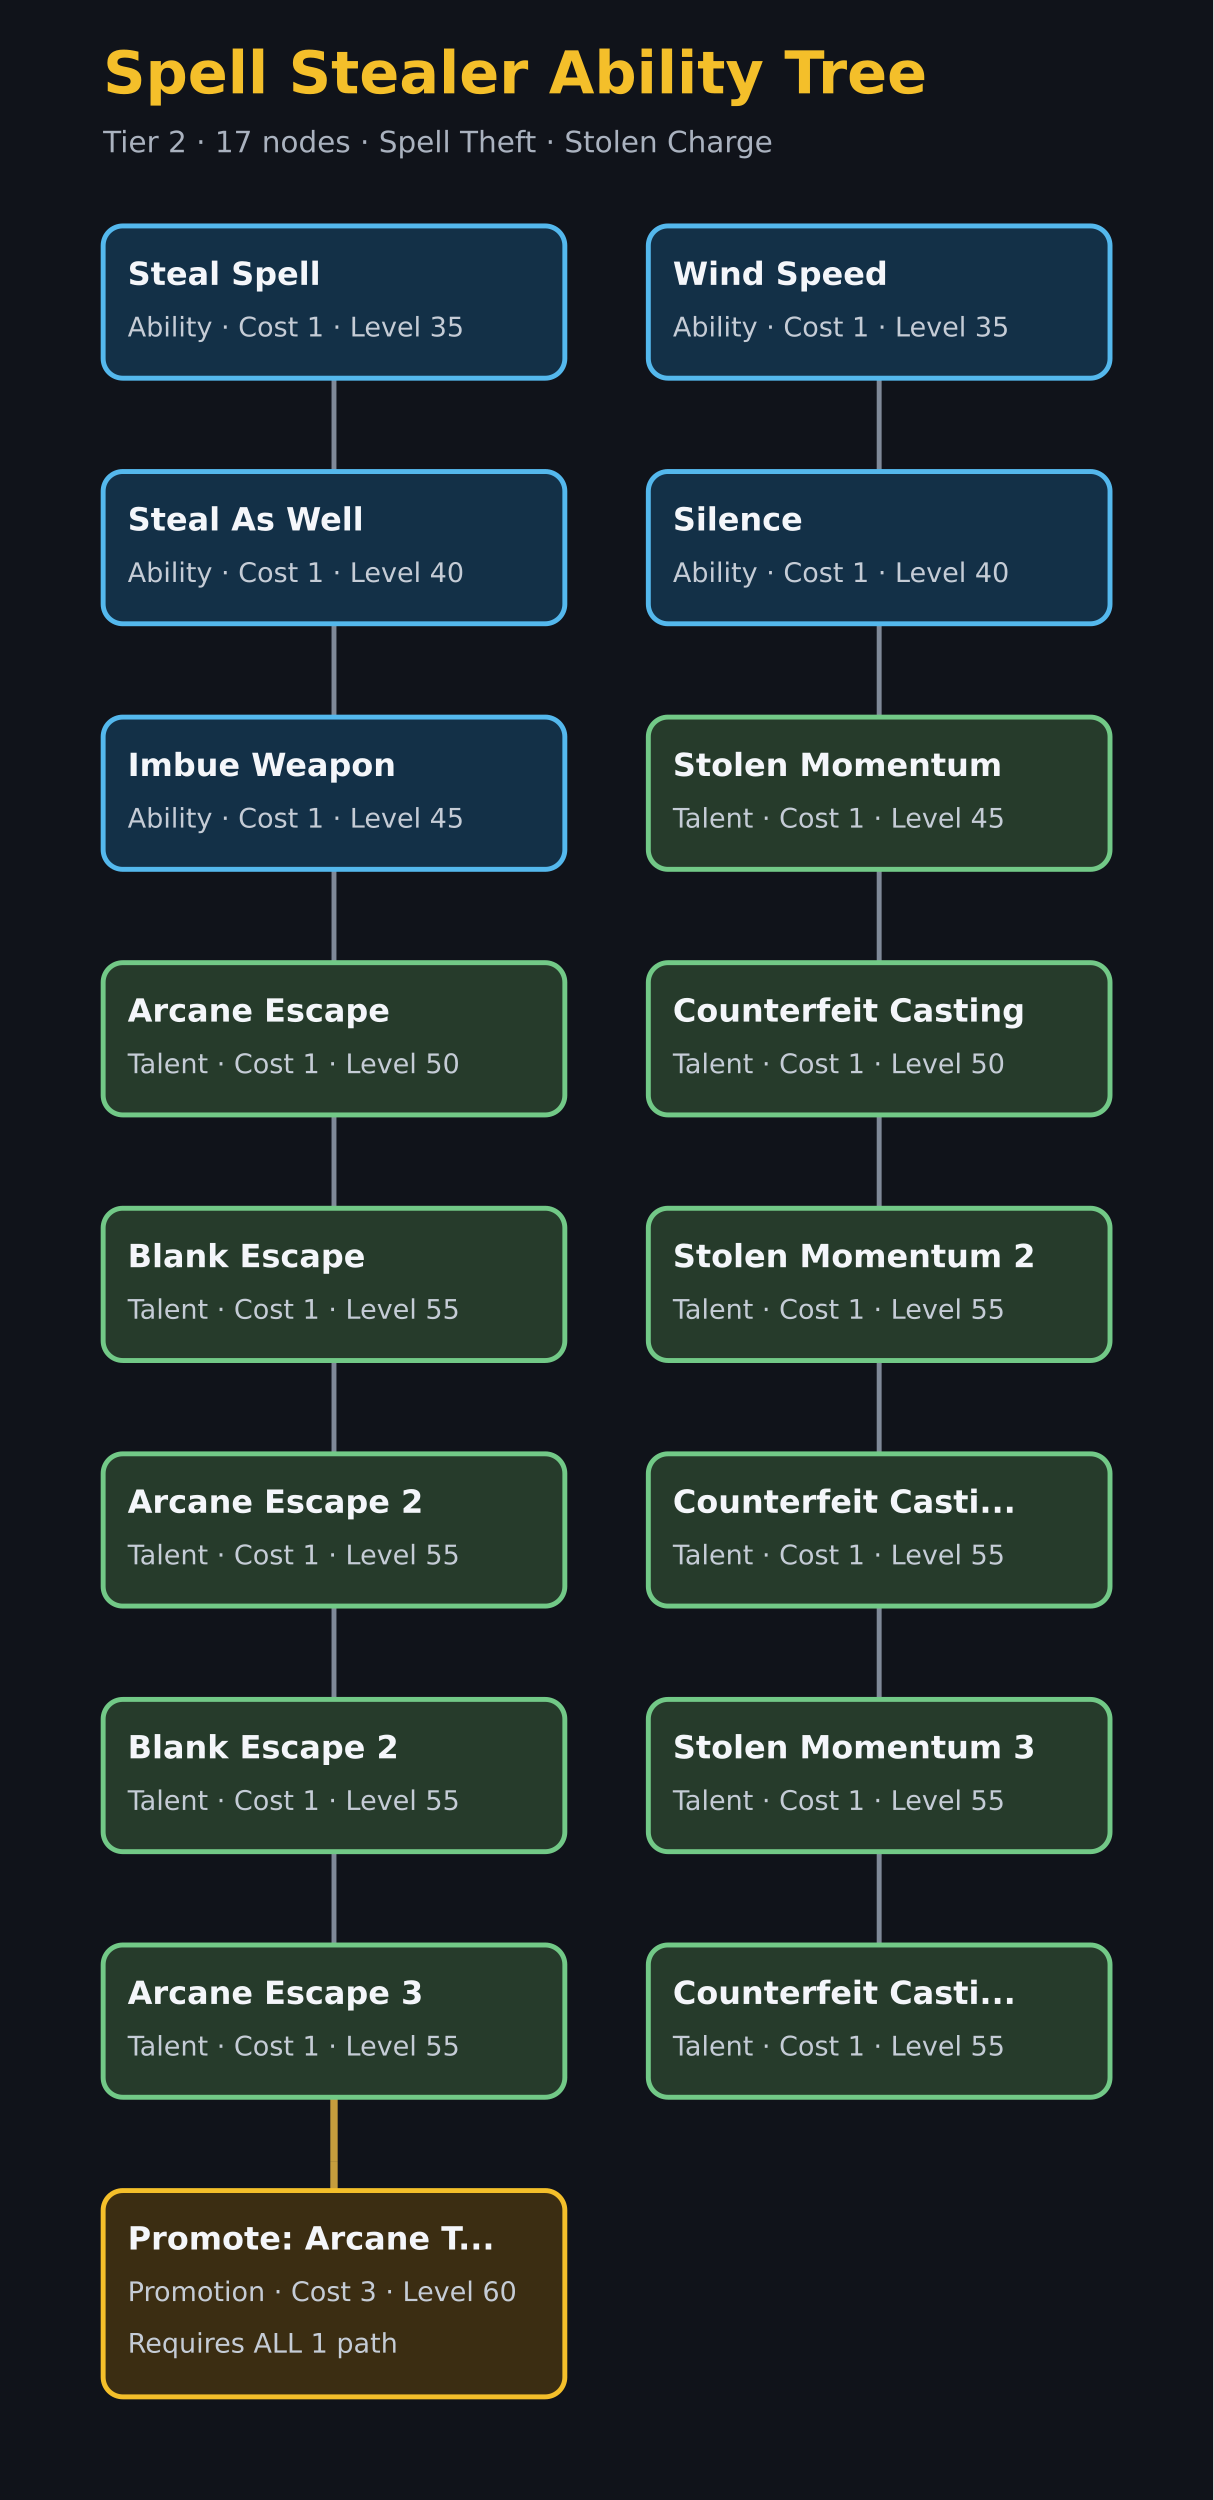
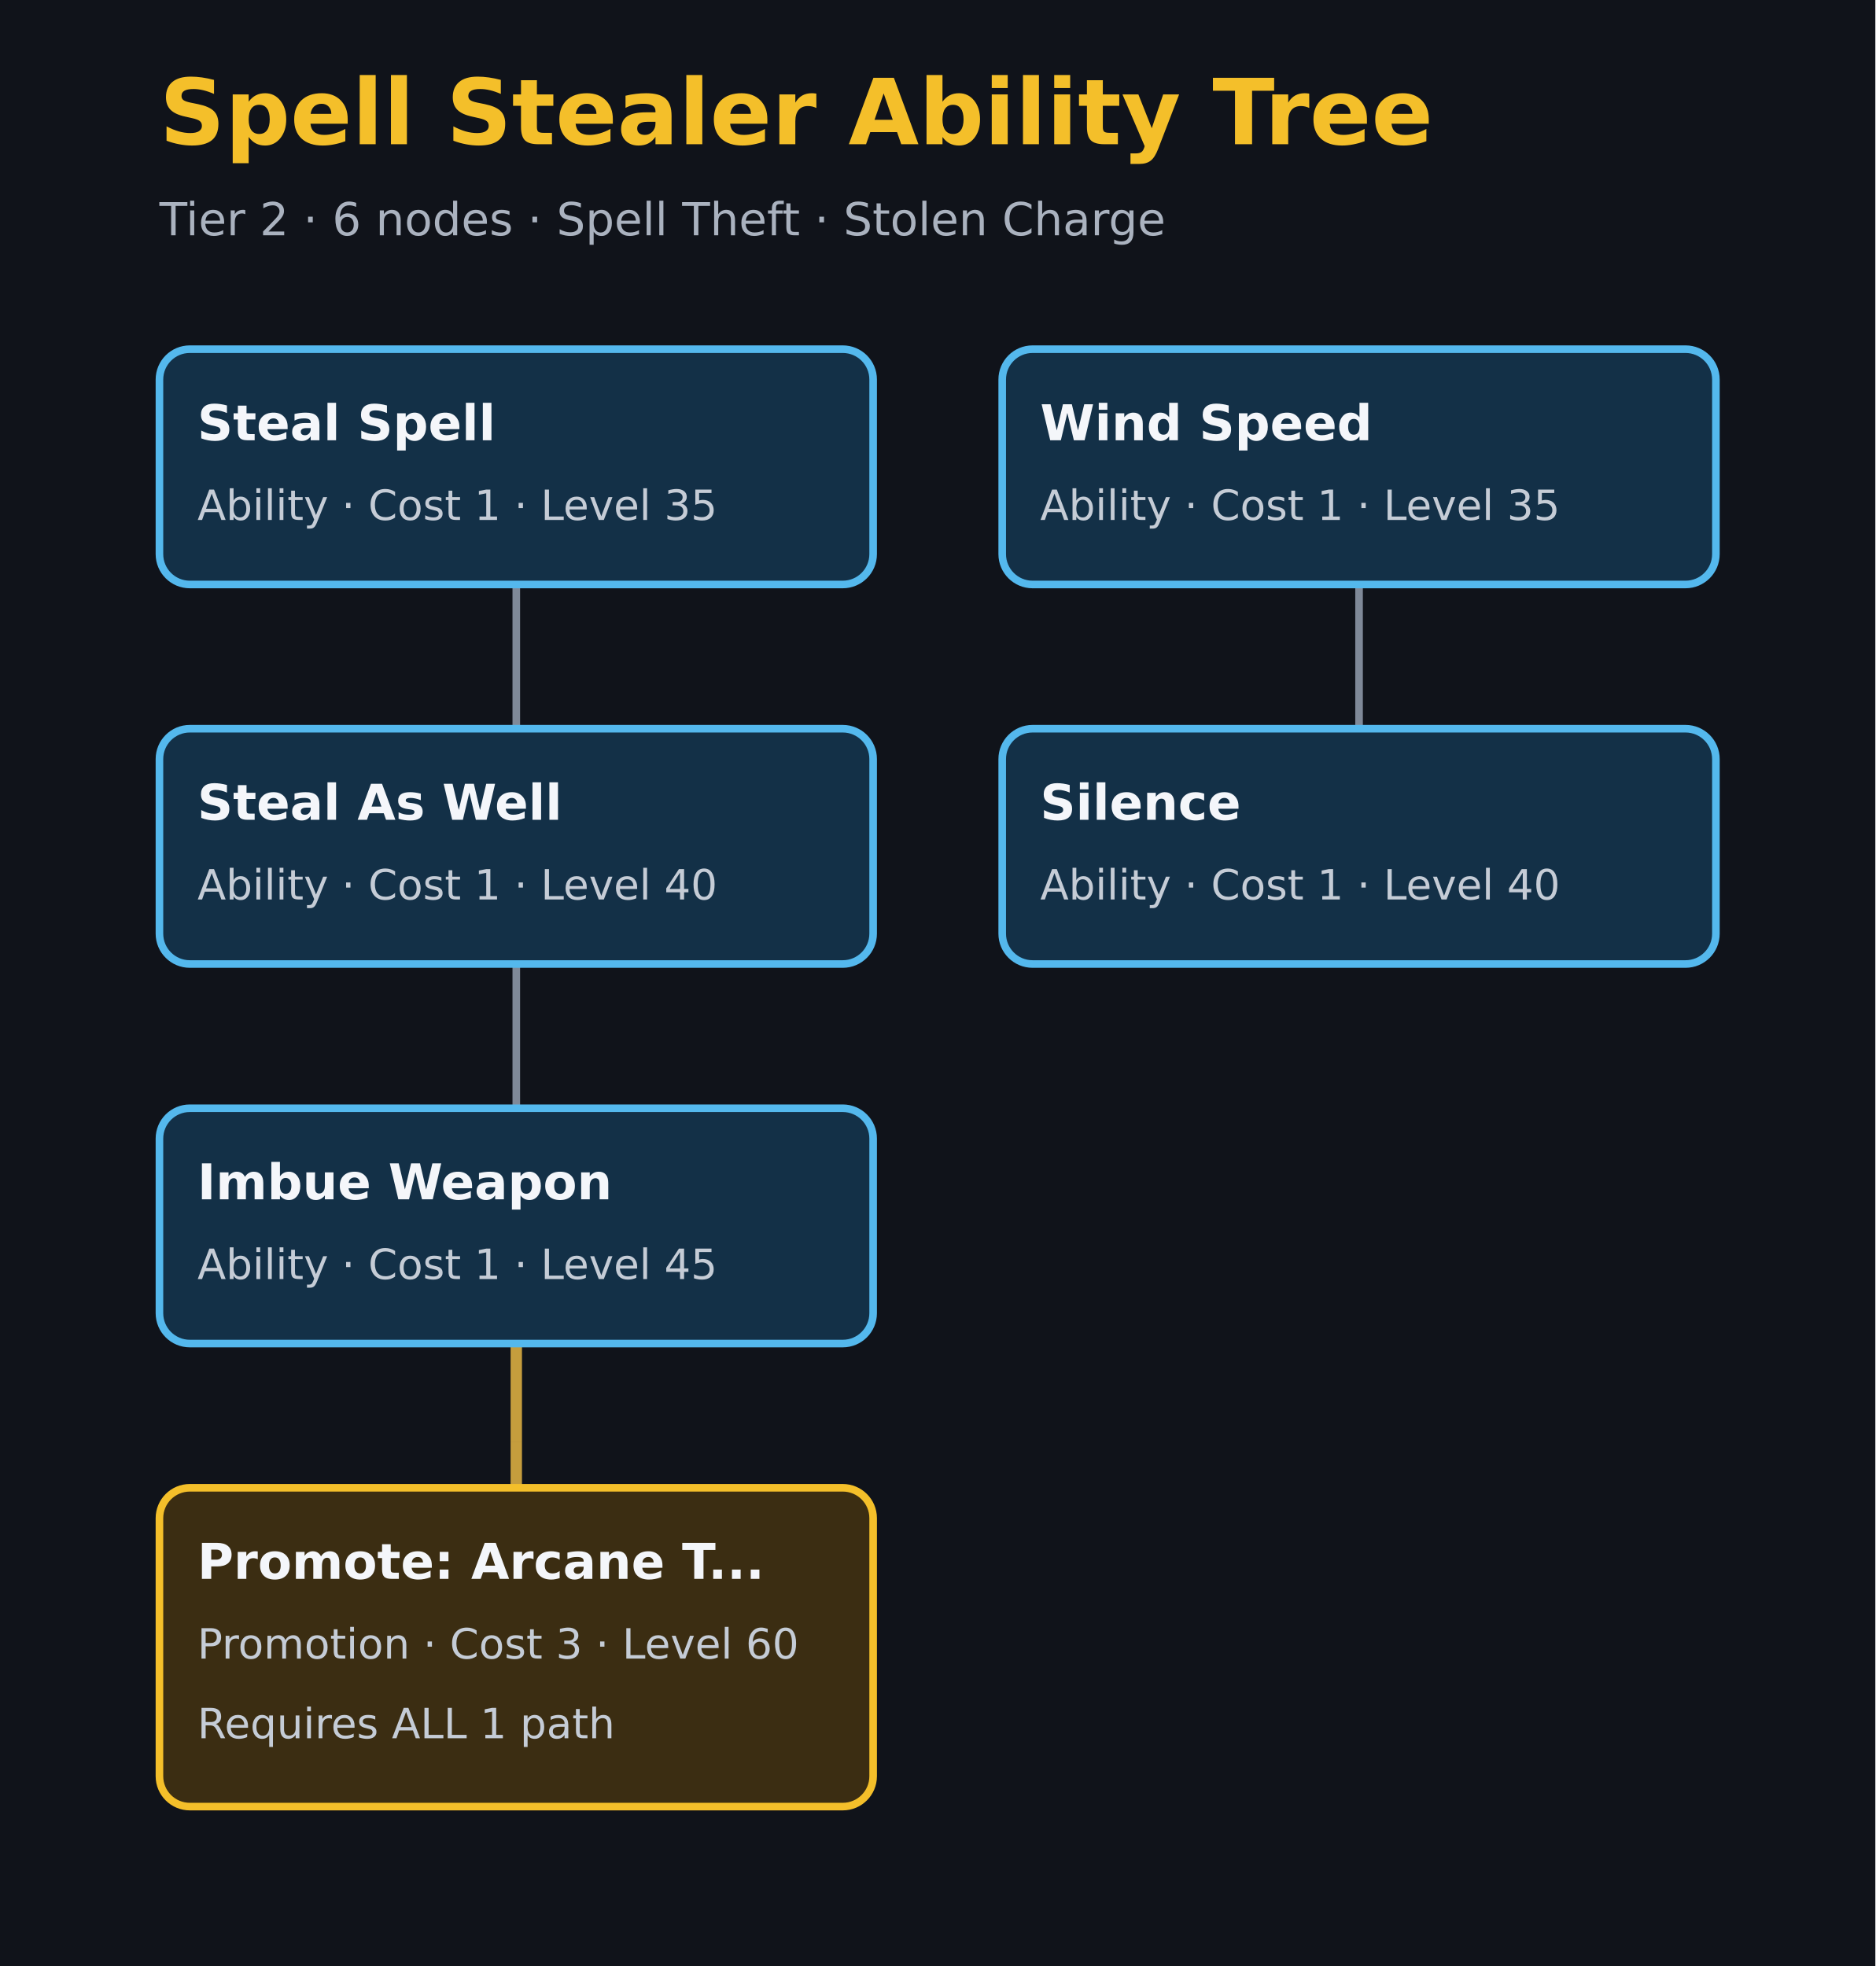
- <svg xmlns="http://www.w3.org/2000/svg" width="494" height="1018" viewBox="0 0 494 1018">
+ <svg xmlns="http://www.w3.org/2000/svg" width="494" height="518" viewBox="0 0 494 518">
  <style>
text{font-family:DejaVu Sans,Arial,sans-serif}
.title{fill:#f4bf2a;font-size:24px;font-weight:700}
.meta{fill:#aab2bf;font-size:12px}
.name{fill:#f4f6fa;font-size:13px;font-weight:700}
.detail{fill:#c5ccd6;font-size:11px}
.resource{fill:#e6bfdc;font-size:9px;font-weight:700}
.edge{fill:none;stroke:#7f8998;stroke-width:2}
.promotion-edge{fill:none;stroke:#c59d3d;stroke-width:3}
</style>
-   <rect width="494" height="1018" fill="#10131a" />
+   <rect width="494" height="518" fill="#10131a" />
  <text class="title" x="42" y="38">Spell Stealer Ability Tree</text>
-   <text class="meta" x="42" y="62">Tier 2 · 17 nodes · Spell Theft · Stolen Charge</text>
+   <text class="meta" x="42" y="62">Tier 2 · 6 nodes · Spell Theft · Stolen Charge</text>
  <path class="edge" d="M 136.0 123.0 V 173.0 H 136.0 V 223.0" />
  <path class="edge" d="M 136.0 223.0 V 273.0 H 136.0 V 323.0" />
  <path class="edge" d="M 358.0 123.0 V 173.0 H 358.0 V 223.0" />
-   <path class="edge" d="M 358.0 223.0 V 273.0 H 358.0 V 323.0" />
-   <path class="edge" d="M 136.0 323.0 V 373.0 H 136.0 V 423.0" />
-   <path class="edge" d="M 358.0 323.0 V 373.0 H 358.0 V 423.0" />
-   <path class="edge" d="M 136.0 423.0 V 473.0 H 136.0 V 523.0" />
-   <path class="edge" d="M 358.0 423.0 V 473.0 H 358.0 V 523.0" />
-   <path class="edge" d="M 136.0 523.0 V 573.0 H 136.0 V 623.0" />
-   <path class="edge" d="M 358.0 523.0 V 573.0 H 358.0 V 623.0" />
-   <path class="edge" d="M 136.0 623.0 V 673.0 H 136.0 V 723.0" />
-   <path class="edge" d="M 358.0 623.0 V 673.0 H 358.0 V 723.0" />
-   <path class="edge" d="M 136.0 723.0 V 773.0 H 136.0 V 823.0" />
-   <path class="edge" d="M 358.0 723.0 V 773.0 H 358.0 V 823.0" />
-   <path class="promotion-edge" d="M 136.0 854.0 V 880.0 H 136.0" />
-   <path class="promotion-edge" d="M 136.0 880.0 V 892.0" />
+   <path class="promotion-edge" d="M 136.0 354.0 V 380.0 H 136.0" />
+   <path class="promotion-edge" d="M 136.0 380.0 V 392.0" />
  <rect x="42.0" y="92.0" width="188" height="62" rx="8" fill="#133047" stroke="#54b8ed" stroke-width="2" />
  <text class="name" x="52.0" y="116.0">Steal Spell</text>
  <text class="detail" x="52.0" y="137.0">Ability · Cost 1 · Level 35</text>
  <rect x="264.0" y="92.0" width="188" height="62" rx="8" fill="#133047" stroke="#54b8ed" stroke-width="2" />
  <text class="name" x="274.0" y="116.0">Wind Speed</text>
  <text class="detail" x="274.0" y="137.0">Ability · Cost 1 · Level 35</text>
  <rect x="42.0" y="192.0" width="188" height="62" rx="8" fill="#133047" stroke="#54b8ed" stroke-width="2" />
  <text class="name" x="52.0" y="216.0">Steal As Well</text>
  <text class="detail" x="52.0" y="237.0">Ability · Cost 1 · Level 40</text>
  <rect x="42.0" y="292.0" width="188" height="62" rx="8" fill="#133047" stroke="#54b8ed" stroke-width="2" />
  <text class="name" x="52.0" y="316.0">Imbue Weapon</text>
  <text class="detail" x="52.0" y="337.0">Ability · Cost 1 · Level 45</text>
  <rect x="264.0" y="192.0" width="188" height="62" rx="8" fill="#133047" stroke="#54b8ed" stroke-width="2" />
  <text class="name" x="274.0" y="216.0">Silence</text>
  <text class="detail" x="274.0" y="237.0">Ability · Cost 1 · Level 40</text>
-   <rect x="264.0" y="292.0" width="188" height="62" rx="8" fill="#263b2b" stroke="#72c987" stroke-width="2" />
-   <text class="name" x="274.0" y="316.0">Stolen Momentum</text>
-   <text class="detail" x="274.0" y="337.0">Talent · Cost 1 · Level 45</text>
-   <rect x="42.0" y="392.0" width="188" height="62" rx="8" fill="#263b2b" stroke="#72c987" stroke-width="2" />
-   <text class="name" x="52.0" y="416.0">Arcane Escape</text>
-   <text class="detail" x="52.0" y="437.0">Talent · Cost 1 · Level 50</text>
-   <rect x="264.0" y="392.0" width="188" height="62" rx="8" fill="#263b2b" stroke="#72c987" stroke-width="2" />
-   <text class="name" x="274.0" y="416.0">Counterfeit Casting</text>
-   <text class="detail" x="274.0" y="437.0">Talent · Cost 1 · Level 50</text>
-   <rect x="42.0" y="492.0" width="188" height="62" rx="8" fill="#263b2b" stroke="#72c987" stroke-width="2" />
-   <text class="name" x="52.0" y="516.0">Blank Escape</text>
-   <text class="detail" x="52.0" y="537.0">Talent · Cost 1 · Level 55</text>
-   <rect x="264.0" y="492.0" width="188" height="62" rx="8" fill="#263b2b" stroke="#72c987" stroke-width="2" />
-   <text class="name" x="274.0" y="516.0">Stolen Momentum 2</text>
-   <text class="detail" x="274.0" y="537.0">Talent · Cost 1 · Level 55</text>
-   <rect x="42.0" y="592.0" width="188" height="62" rx="8" fill="#263b2b" stroke="#72c987" stroke-width="2" />
-   <text class="name" x="52.0" y="616.0">Arcane Escape 2</text>
-   <text class="detail" x="52.0" y="637.0">Talent · Cost 1 · Level 55</text>
-   <rect x="264.0" y="592.0" width="188" height="62" rx="8" fill="#263b2b" stroke="#72c987" stroke-width="2" />
-   <text class="name" x="274.0" y="616.0">Counterfeit Casti...</text>
-   <text class="detail" x="274.0" y="637.0">Talent · Cost 1 · Level 55</text>
-   <rect x="42.0" y="692.0" width="188" height="62" rx="8" fill="#263b2b" stroke="#72c987" stroke-width="2" />
-   <text class="name" x="52.0" y="716.0">Blank Escape 2</text>
-   <text class="detail" x="52.0" y="737.0">Talent · Cost 1 · Level 55</text>
-   <rect x="264.0" y="692.0" width="188" height="62" rx="8" fill="#263b2b" stroke="#72c987" stroke-width="2" />
-   <text class="name" x="274.0" y="716.0">Stolen Momentum 3</text>
-   <text class="detail" x="274.0" y="737.0">Talent · Cost 1 · Level 55</text>
-   <rect x="42.0" y="792.0" width="188" height="62" rx="8" fill="#263b2b" stroke="#72c987" stroke-width="2" />
-   <text class="name" x="52.0" y="816.0">Arcane Escape 3</text>
-   <text class="detail" x="52.0" y="837.0">Talent · Cost 1 · Level 55</text>
-   <rect x="264.0" y="792.0" width="188" height="62" rx="8" fill="#263b2b" stroke="#72c987" stroke-width="2" />
-   <text class="name" x="274.0" y="816.0">Counterfeit Casti...</text>
-   <text class="detail" x="274.0" y="837.0">Talent · Cost 1 · Level 55</text>
-   <rect x="42.0" y="892.0" width="188" height="84" rx="8" fill="#3b2d12" stroke="#f4bf2a" stroke-width="2" />
-   <text class="name" x="52.0" y="916.0">Promote: Arcane T...</text>
-   <text class="detail" x="52.0" y="937.0">Promotion · Cost 3 · Level 60</text>
-   <text class="detail" x="52.0" y="958.0">Requires ALL 1 path</text>
+   <rect x="42.0" y="392.0" width="188" height="84" rx="8" fill="#3b2d12" stroke="#f4bf2a" stroke-width="2" />
+   <text class="name" x="52.0" y="416.0">Promote: Arcane T...</text>
+   <text class="detail" x="52.0" y="437.0">Promotion · Cost 3 · Level 60</text>
+   <text class="detail" x="52.0" y="458.0">Requires ALL 1 path</text>
</svg>
